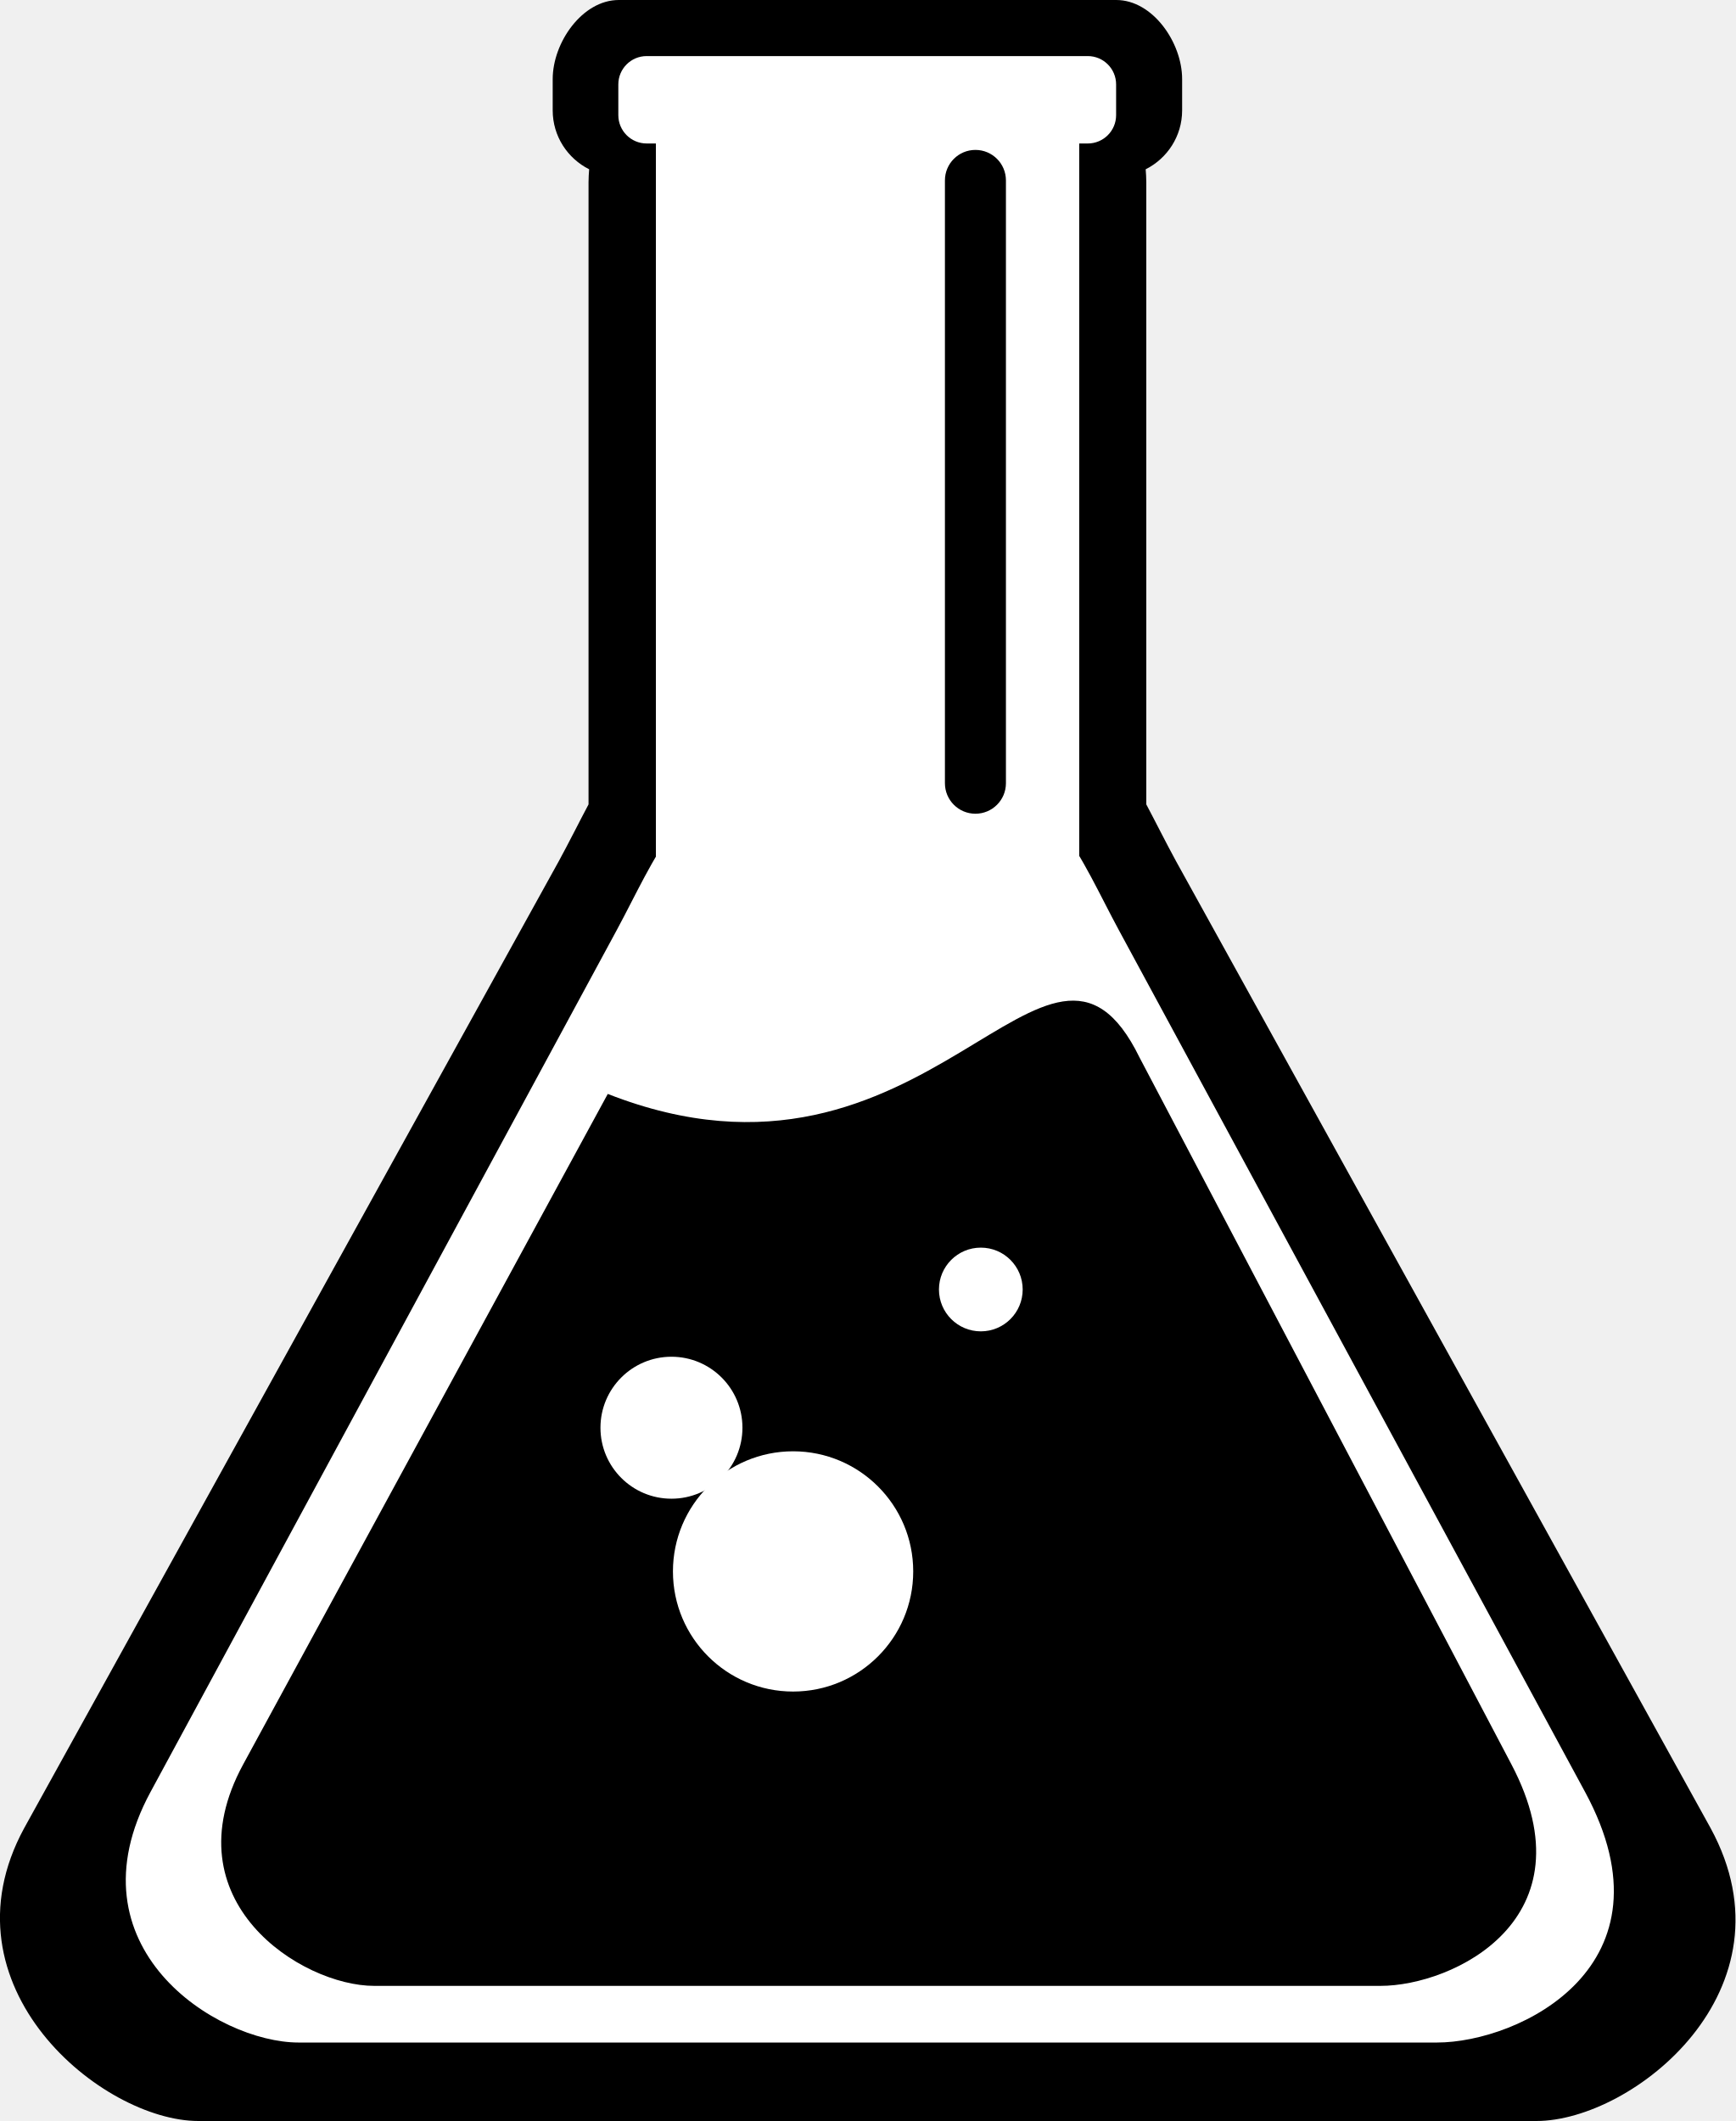
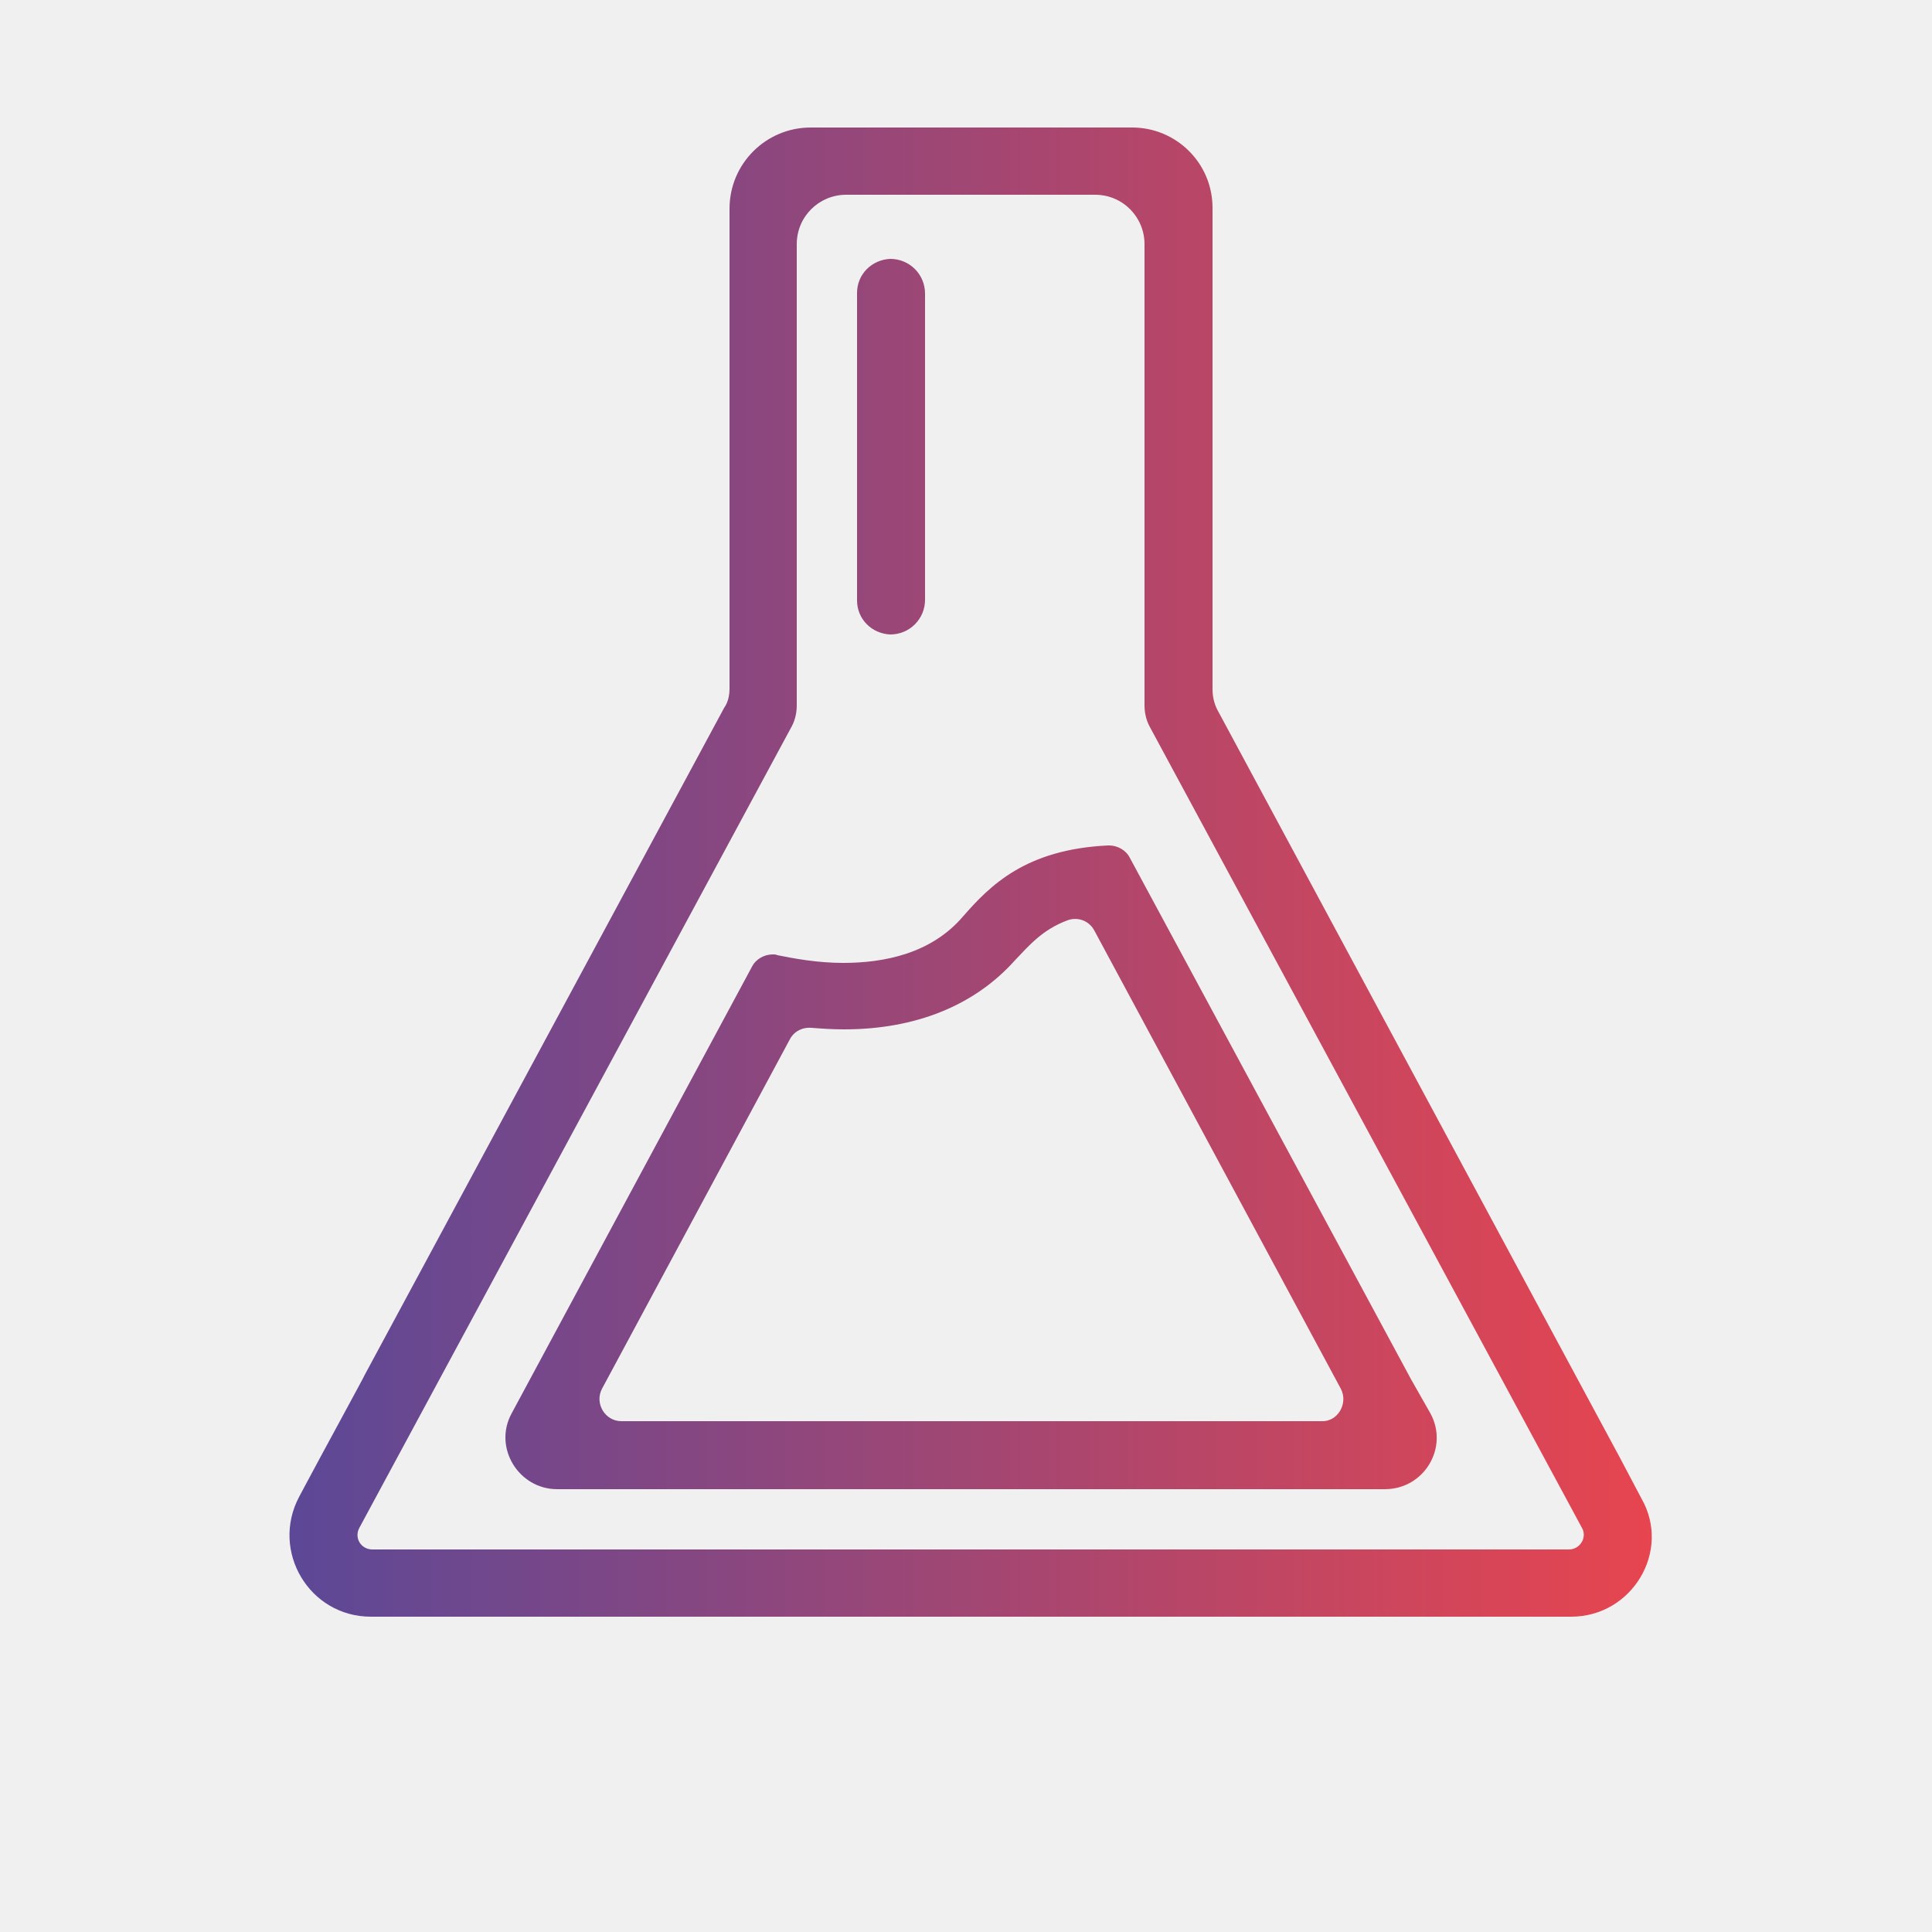
- <svg xmlns="http://www.w3.org/2000/svg" version="1.1" viewBox="0 0 428.99 524.33" id="svg166">
-   <defs id="defs170" />
-   <g transform="translate(-180.31 -244.48)" id="g164">
-     <path d="m333.27 244.48c-9.03 0-16.342 10.519-16.342 19.55v7.738c0 6.389 3.685 11.885 9.011 14.56-0.08 1.059-0.153 2.127-0.153 3.207v153.8c-2.418 4.555-4.773 9.299-7.331 14l-132.17 239.08c-21.284 39.127 19.219 72.395 43.071 72.395h330.72c23.851 0 64.789-32.472 43.071-72.395l-132.16-239.08c-2.558-4.702-4.913-9.446-7.331-14v-153.8c0-1.08-0.073-2.149-0.153-3.207 5.326-2.676 9.011-8.172 9.011-14.56v-7.738c0-9.031-7.261-19.55-16.291-19.55z" stroke-width="25.8" id="path144" />
-     <g transform="matrix(1.6291 0 0 1.6291 -1390.6 -814.74)" fill="#fff" stroke-width="25.8" id="g152">
-       <path d="m1080.3 768.8h31.307c12.456 0 16.531 11.607 22.483 22.611l70.701 130.71c14.28 26.399-10.028 38.012-22.484 38.012h-172.71c-12.456 0-35.208-14.489-22.483-38.012l70.701-130.71c5.952-11.004 10.028-22.611 22.483-22.611z" id="path146" />
-       <rect x="1063.8" y="670.49" width="64.23" height="117.7" ry="0" id="rect148" />
-       <rect transform="rotate(-90)" x="-671.96" y="1058.1" width="13.263" height="75.529" ry="4.3" id="rect150" />
-     </g>
-     <path d="m461.99 505.91 91.927 174.75c20.125 38.256-14.442 54.746-32.381 54.746h-248.74c-17.939 0-50.781-20.907-32.381-54.746l90.127-165.75c79.68 31.256 108.66-55.62 131.45-8.999z" stroke-width="25.8" id="path154" />
-     <path transform="matrix(3.5487 0 0 3.5487 -3615.7 -2224.5)" d="m1133.3 805.21c0 4.622-3.747 8.368-8.368 8.368-4.622 0-8.368-3.747-8.368-8.368s3.747-8.368 8.368-8.368c4.622 0 8.368 3.747 8.368 8.368z" fill="#fff" id="path156" />
-     <path transform="matrix(2.097 0 0 2.097 -2012.7 -1091.1)" d="m1133.3 805.21c0 4.622-3.747 8.368-8.368 8.368-4.622 0-8.368-3.747-8.368-8.368s3.747-8.368 8.368-8.368c4.622 0 8.368 3.747 8.368 8.368z" fill="#fff" id="path158" />
-     <path transform="matrix(1.2367 0 0 1.2367 -968.45 -432.55)" d="m1133.3 805.21c0 4.622-3.747 8.368-8.368 8.368-4.622 0-8.368-3.747-8.368-8.368s3.747-8.368 8.368-8.368c4.622 0 8.368 3.747 8.368 8.368z" fill="#fff" id="path160" />
-     <rect x="413.88" y="281.54" width="15.08" height="164.1" ry="7.54" id="rect162" />
+ <svg xmlns="http://www.w3.org/2000/svg" version="1.1" id="Ebene_1" x="0px" y="0px" viewBox="0 0 25 25" style="enable-background:new 0 0 25 25;" xml:space="preserve">
+   <style type="text/css">
+ 	.st0{fill:url(#SVGID_1_);}
+ 	.st1{fill:url(#SVGID_2_);}
+ 	.st2{fill:url(#SVGID_3_);}
+ 	.st3{fill:url(#SVGID_4_);}
+ 	.st4{fill:url(#SVGID_5_);}
+ 	.st5{fill:url(#SVGID_6_);}
+ 	.st6{fill:url(#SVGID_7_);}
+ 	.st7{fill:url(#SVGID_8_);}
+ 	.st8{fill:url(#SVGID_9_);}
+ 	.st9{fill:url(#SVGID_10_);}
+ 	.st10{fill:url(#SVGID_11_);}
+ 	.st11{fill:url(#SVGID_12_);}
+ 	.st12{fill:url(#SVGID_13_);}
+ 	.st13{fill:url(#SVGID_14_);}
+ </style>
+   <g>
+     <linearGradient id="SVGID_1_" gradientUnits="userSpaceOnUse" x1="3.752" y1="11.284" x2="21.381" y2="11.284">
+       <stop offset="0" style="stop-color:#5C4897" />
+       <stop offset="1" style="stop-color:#E7454F" />
+     </linearGradient>
+     <path class="st0" d="M11.09,7.77V3.79c0-0.24,0.19-0.43,0.43-0.44c0.25,0,0.45,0.2,0.45,0.45v3.96c0,0.25-0.2,0.45-0.45,0.45   C11.28,8.2,11.09,8.01,11.09,7.77z M20.33,20.92h-0.69H5.09H4.8h0c-0.8,0-1.3-0.85-0.93-1.55l0.08-0.15   c0.18-0.34,0.77-1.42,0.77-1.43l4.65-8.63C9.42,9.09,9.44,9,9.44,8.91V2.7c0-0.58,0.47-1.05,1.05-1.05h4.16   c0.57,0,1.04,0.46,1.04,1.04v6.23c0,0.09,0.02,0.18,0.06,0.26l4.23,7.86l0,0l0.98,1.82l0.28,0.53   C21.63,20.07,21.12,20.92,20.33,20.92z M20.47,19.77l-5.6-10.38c-0.04-0.08-0.06-0.17-0.06-0.26V3.16c0-0.35-0.28-0.64-0.64-0.64   h-3.22c-0.35,0-0.64,0.28-0.64,0.64v5.97c0,0.09-0.02,0.18-0.06,0.26l-5.6,10.38c-0.07,0.13,0.02,0.28,0.17,0.28H20.3   C20.45,20.05,20.54,19.89,20.47,19.77z M18.51,18.29c0.24,0.44-0.08,0.98-0.59,0.98h-5.36H7.21c-0.5,0-0.83-0.54-0.59-0.98   l3.11-5.78c0.05-0.1,0.16-0.16,0.27-0.16c0.02,0,0.04,0,0.06,0.01c0.2,0.04,0.51,0.1,0.85,0.1c0.53,0,1.14-0.12,1.55-0.6   c0.35-0.4,0.81-0.87,1.88-0.92c0,0,0.01,0,0.01,0c0.11,0,0.22,0.06,0.27,0.16l3.64,6.75L18.51,18.29z M17.35,17.97l-3.19-5.93   c-0.07-0.13-0.22-0.18-0.35-0.13c-0.32,0.12-0.49,0.32-0.68,0.52c-0.52,0.58-1.28,0.89-2.21,0.89c-0.15,0-0.29-0.01-0.42-0.02   c-0.12-0.01-0.23,0.05-0.28,0.15l-2.43,4.52c-0.1,0.19,0.04,0.42,0.25,0.42h4.53h4.53C17.31,18.4,17.45,18.16,17.35,17.97z" />
  </g>
</svg>
